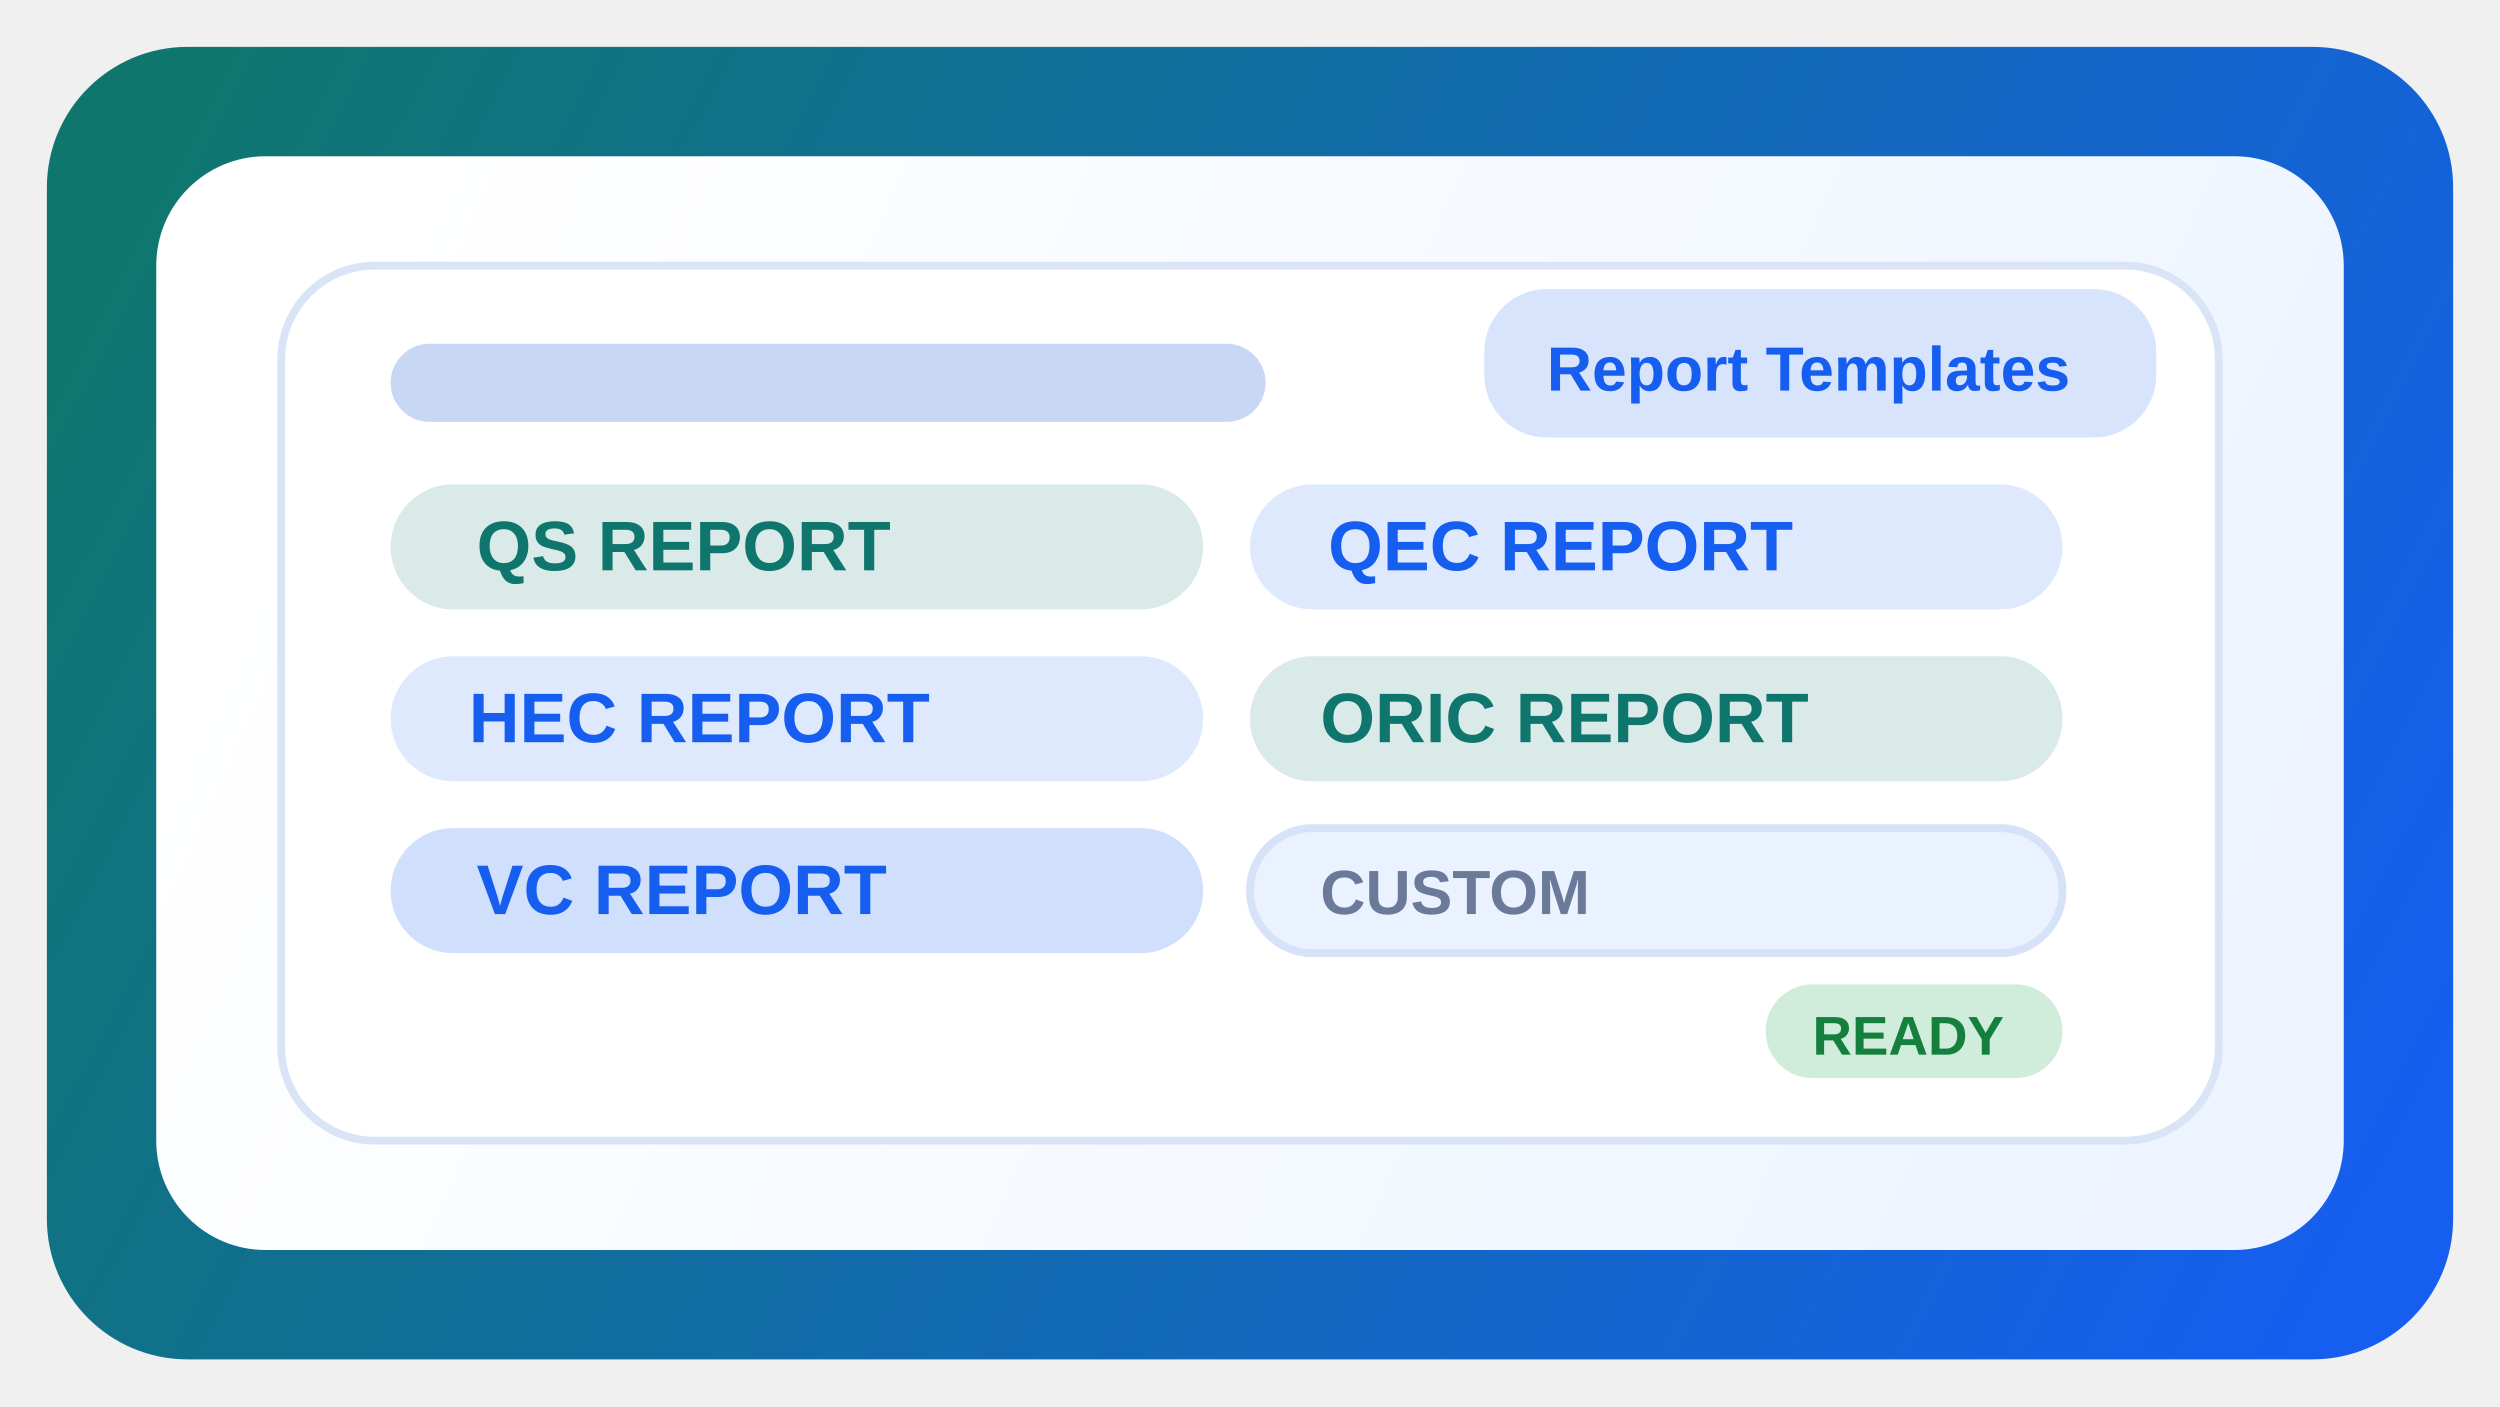
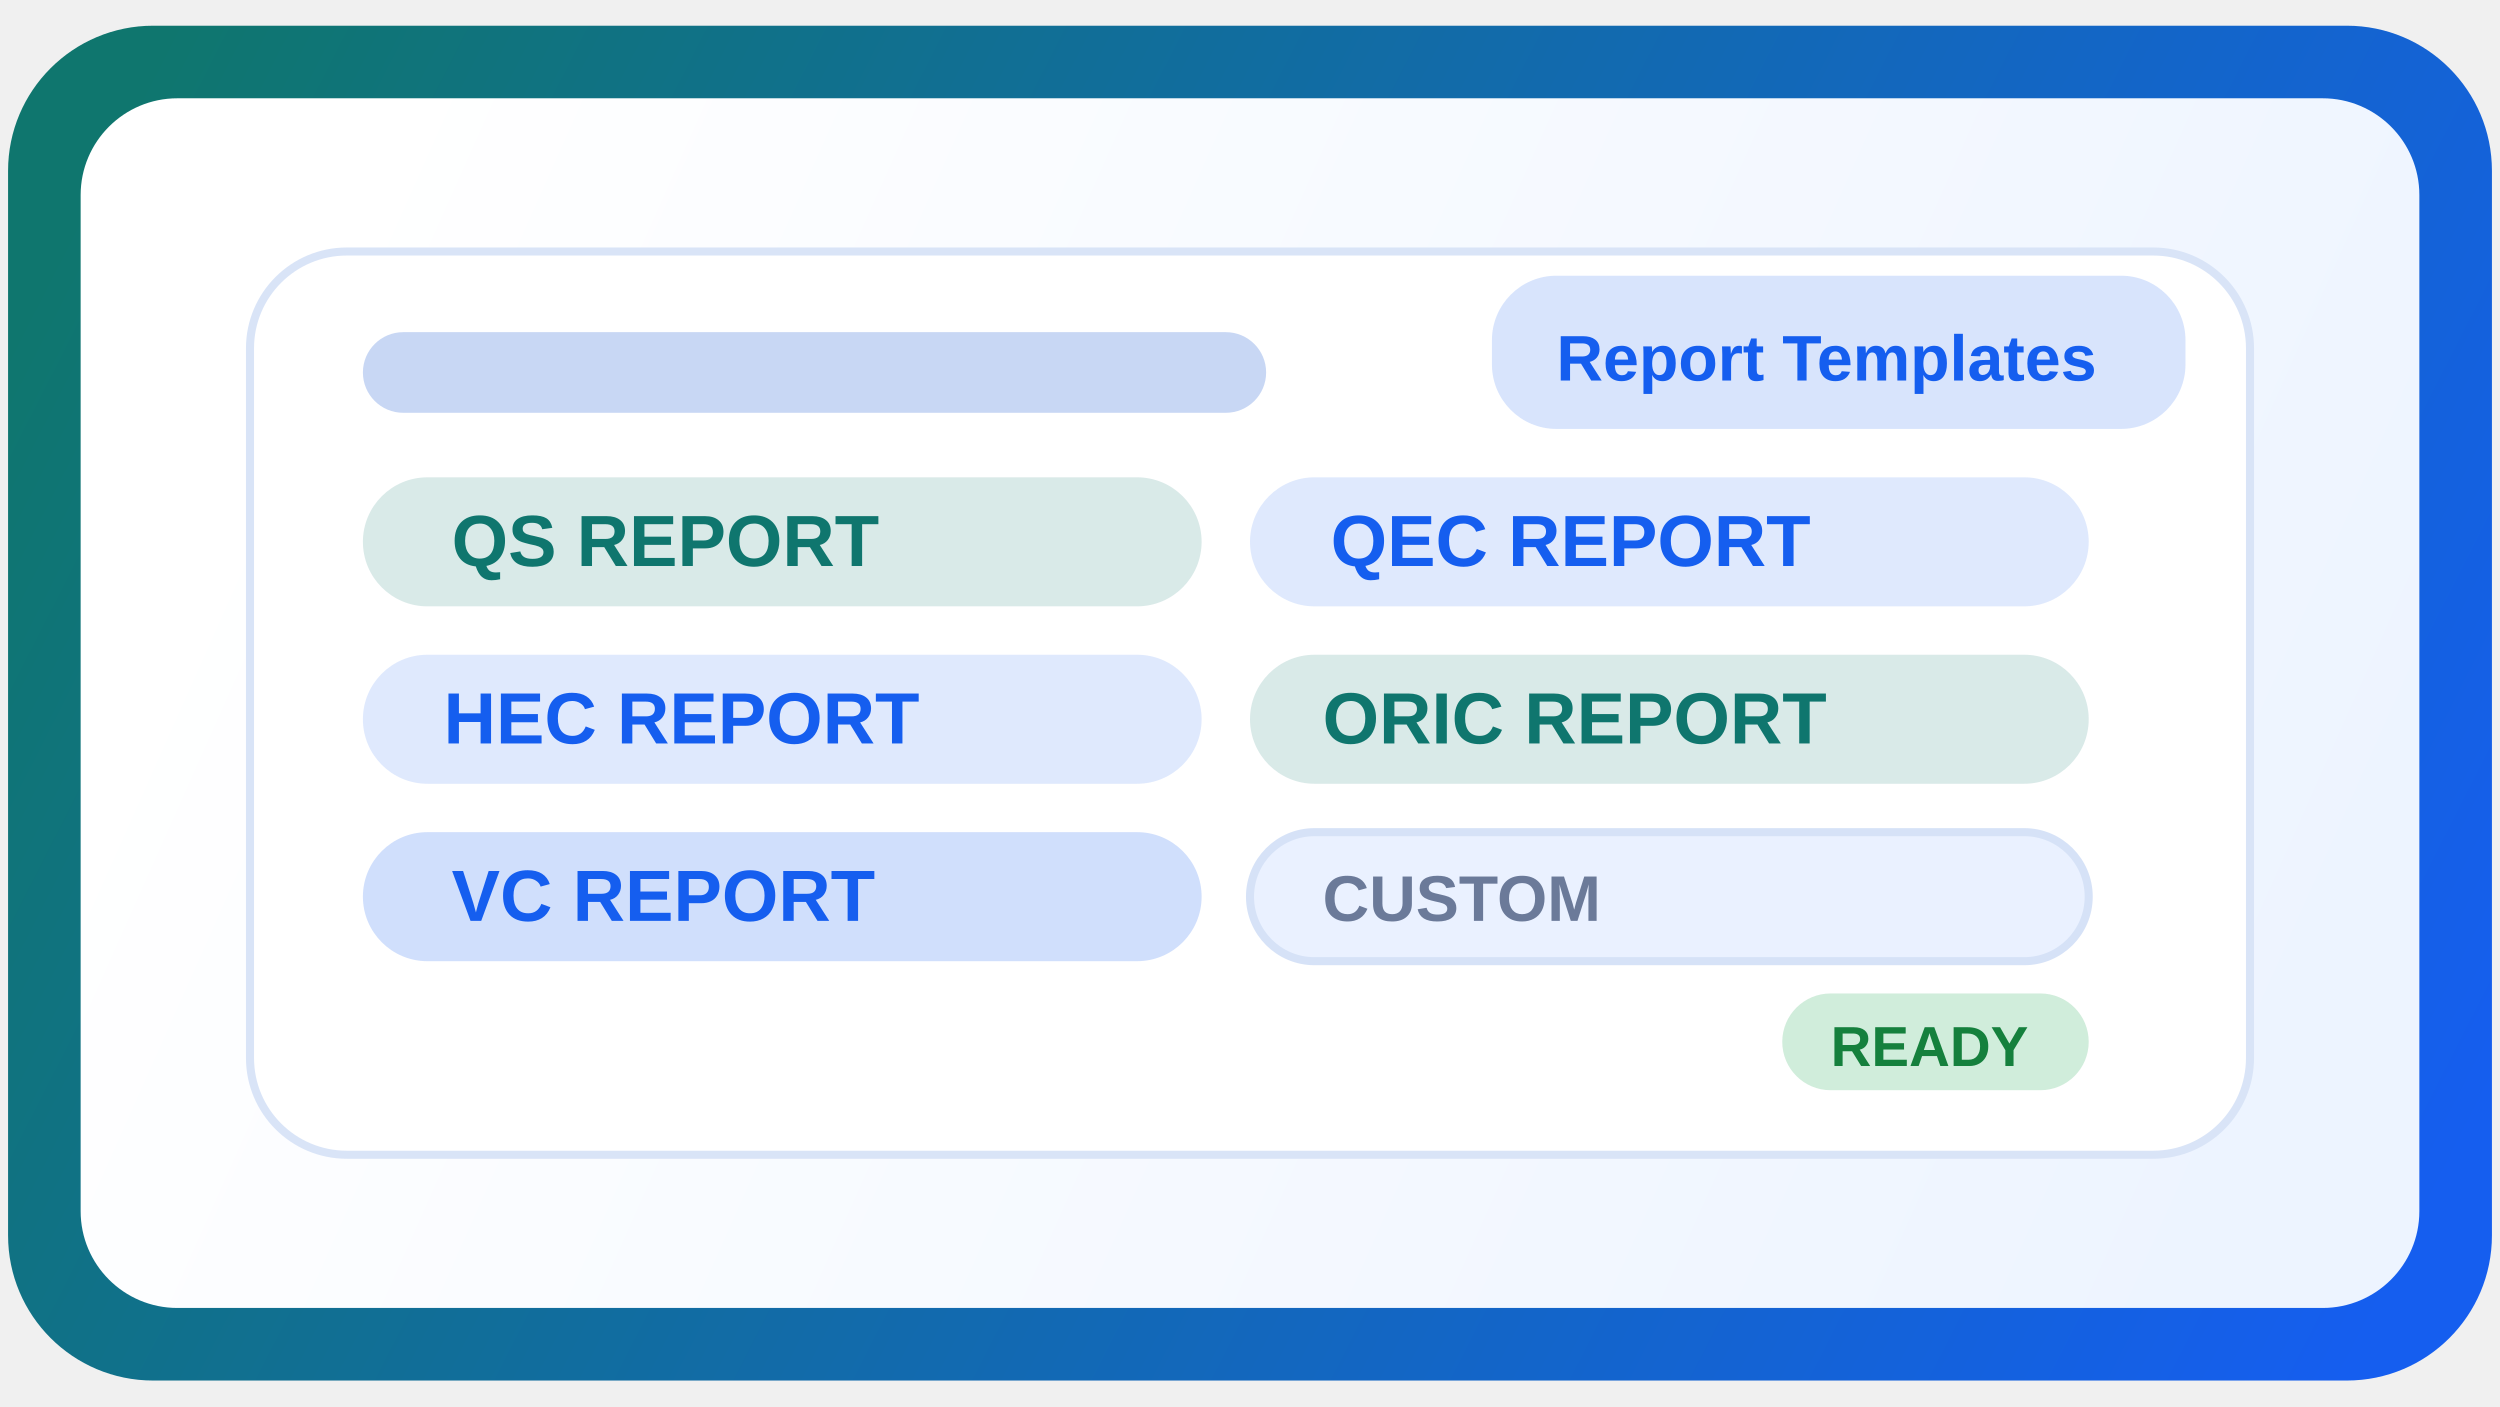
- <svg xmlns="http://www.w3.org/2000/svg" width="320" height="180" viewBox="0 0 320 180" fill="none">
+ <svg xmlns="http://www.w3.org/2000/svg" width="320" height="180" viewBox="5 3 310 174" fill="none">
  <defs>
    <linearGradient id="bg" x1="20" y1="18" x2="302" y2="162" gradientUnits="userSpaceOnUse">
      <stop stop-color="#0F766E" />
      <stop offset="1" stop-color="#155EEF" />
    </linearGradient>
    <linearGradient id="panel" x1="42" y1="40" x2="284" y2="148" gradientUnits="userSpaceOnUse">
      <stop stop-color="#FFFFFF" />
      <stop offset="1" stop-color="#EDF4FF" />
    </linearGradient>
  </defs>
  <rect x="6" y="6" width="308" height="168" rx="18" fill="url(#bg)" />
-   <rect x="20" y="20" width="280" height="140" rx="14" fill="url(#panel)" />
+   <rect x="15" y="15" width="290" height="150" rx="12" fill="url(#panel)" />
  <rect x="36" y="34" width="248" height="112" rx="12" fill="#FFFFFF" stroke="#D9E4F7" />
  <rect x="50" y="44" width="112" height="10" rx="5" fill="#C8D7F4" />
  <rect x="190" y="37" width="86" height="19" rx="8" fill="#155EEF" opacity="0.17" />
  <text x="198" y="50" fill="#155EEF" font-family="Segoe UI, Arial, sans-serif" font-size="8" font-weight="700">Report Templates</text>
  <rect x="50" y="62" width="104" height="16" rx="8" fill="#0F766E" opacity="0.16" />
  <text x="61" y="73" fill="#0F766E" font-family="Segoe UI, Arial, sans-serif" font-size="9" font-weight="700">QS REPORT</text>
  <rect x="160" y="62" width="104" height="16" rx="8" fill="#155EEF" opacity="0.14" />
  <text x="170" y="73" fill="#155EEF" font-family="Segoe UI, Arial, sans-serif" font-size="9" font-weight="700">QEC REPORT</text>
  <rect x="50" y="84" width="104" height="16" rx="8" fill="#155EEF" opacity="0.14" />
  <text x="60" y="95" fill="#155EEF" font-family="Segoe UI, Arial, sans-serif" font-size="9" font-weight="700">HEC REPORT</text>
  <rect x="160" y="84" width="104" height="16" rx="8" fill="#0F766E" opacity="0.16" />
  <text x="169" y="95" fill="#0F766E" font-family="Segoe UI, Arial, sans-serif" font-size="9" font-weight="700">ORIC REPORT</text>
  <rect x="50" y="106" width="104" height="16" rx="8" fill="#155EEF" opacity="0.2" />
  <text x="61" y="117" fill="#155EEF" font-family="Segoe UI, Arial, sans-serif" font-size="9" font-weight="700">VC REPORT</text>
  <rect x="160" y="106" width="104" height="16" rx="8" fill="#EAF1FF" stroke="#D6E2F7" />
  <text x="169" y="117" fill="#6B7A99" font-family="Segoe UI, Arial, sans-serif" font-size="8" font-weight="700">CUSTOM</text>
  <rect x="226" y="126" width="38" height="12" rx="6" fill="#16A34A" opacity="0.2" />
  <text x="232" y="135" fill="#15803D" font-family="Segoe UI, Arial, sans-serif" font-size="7" font-weight="700">READY</text>
</svg>
